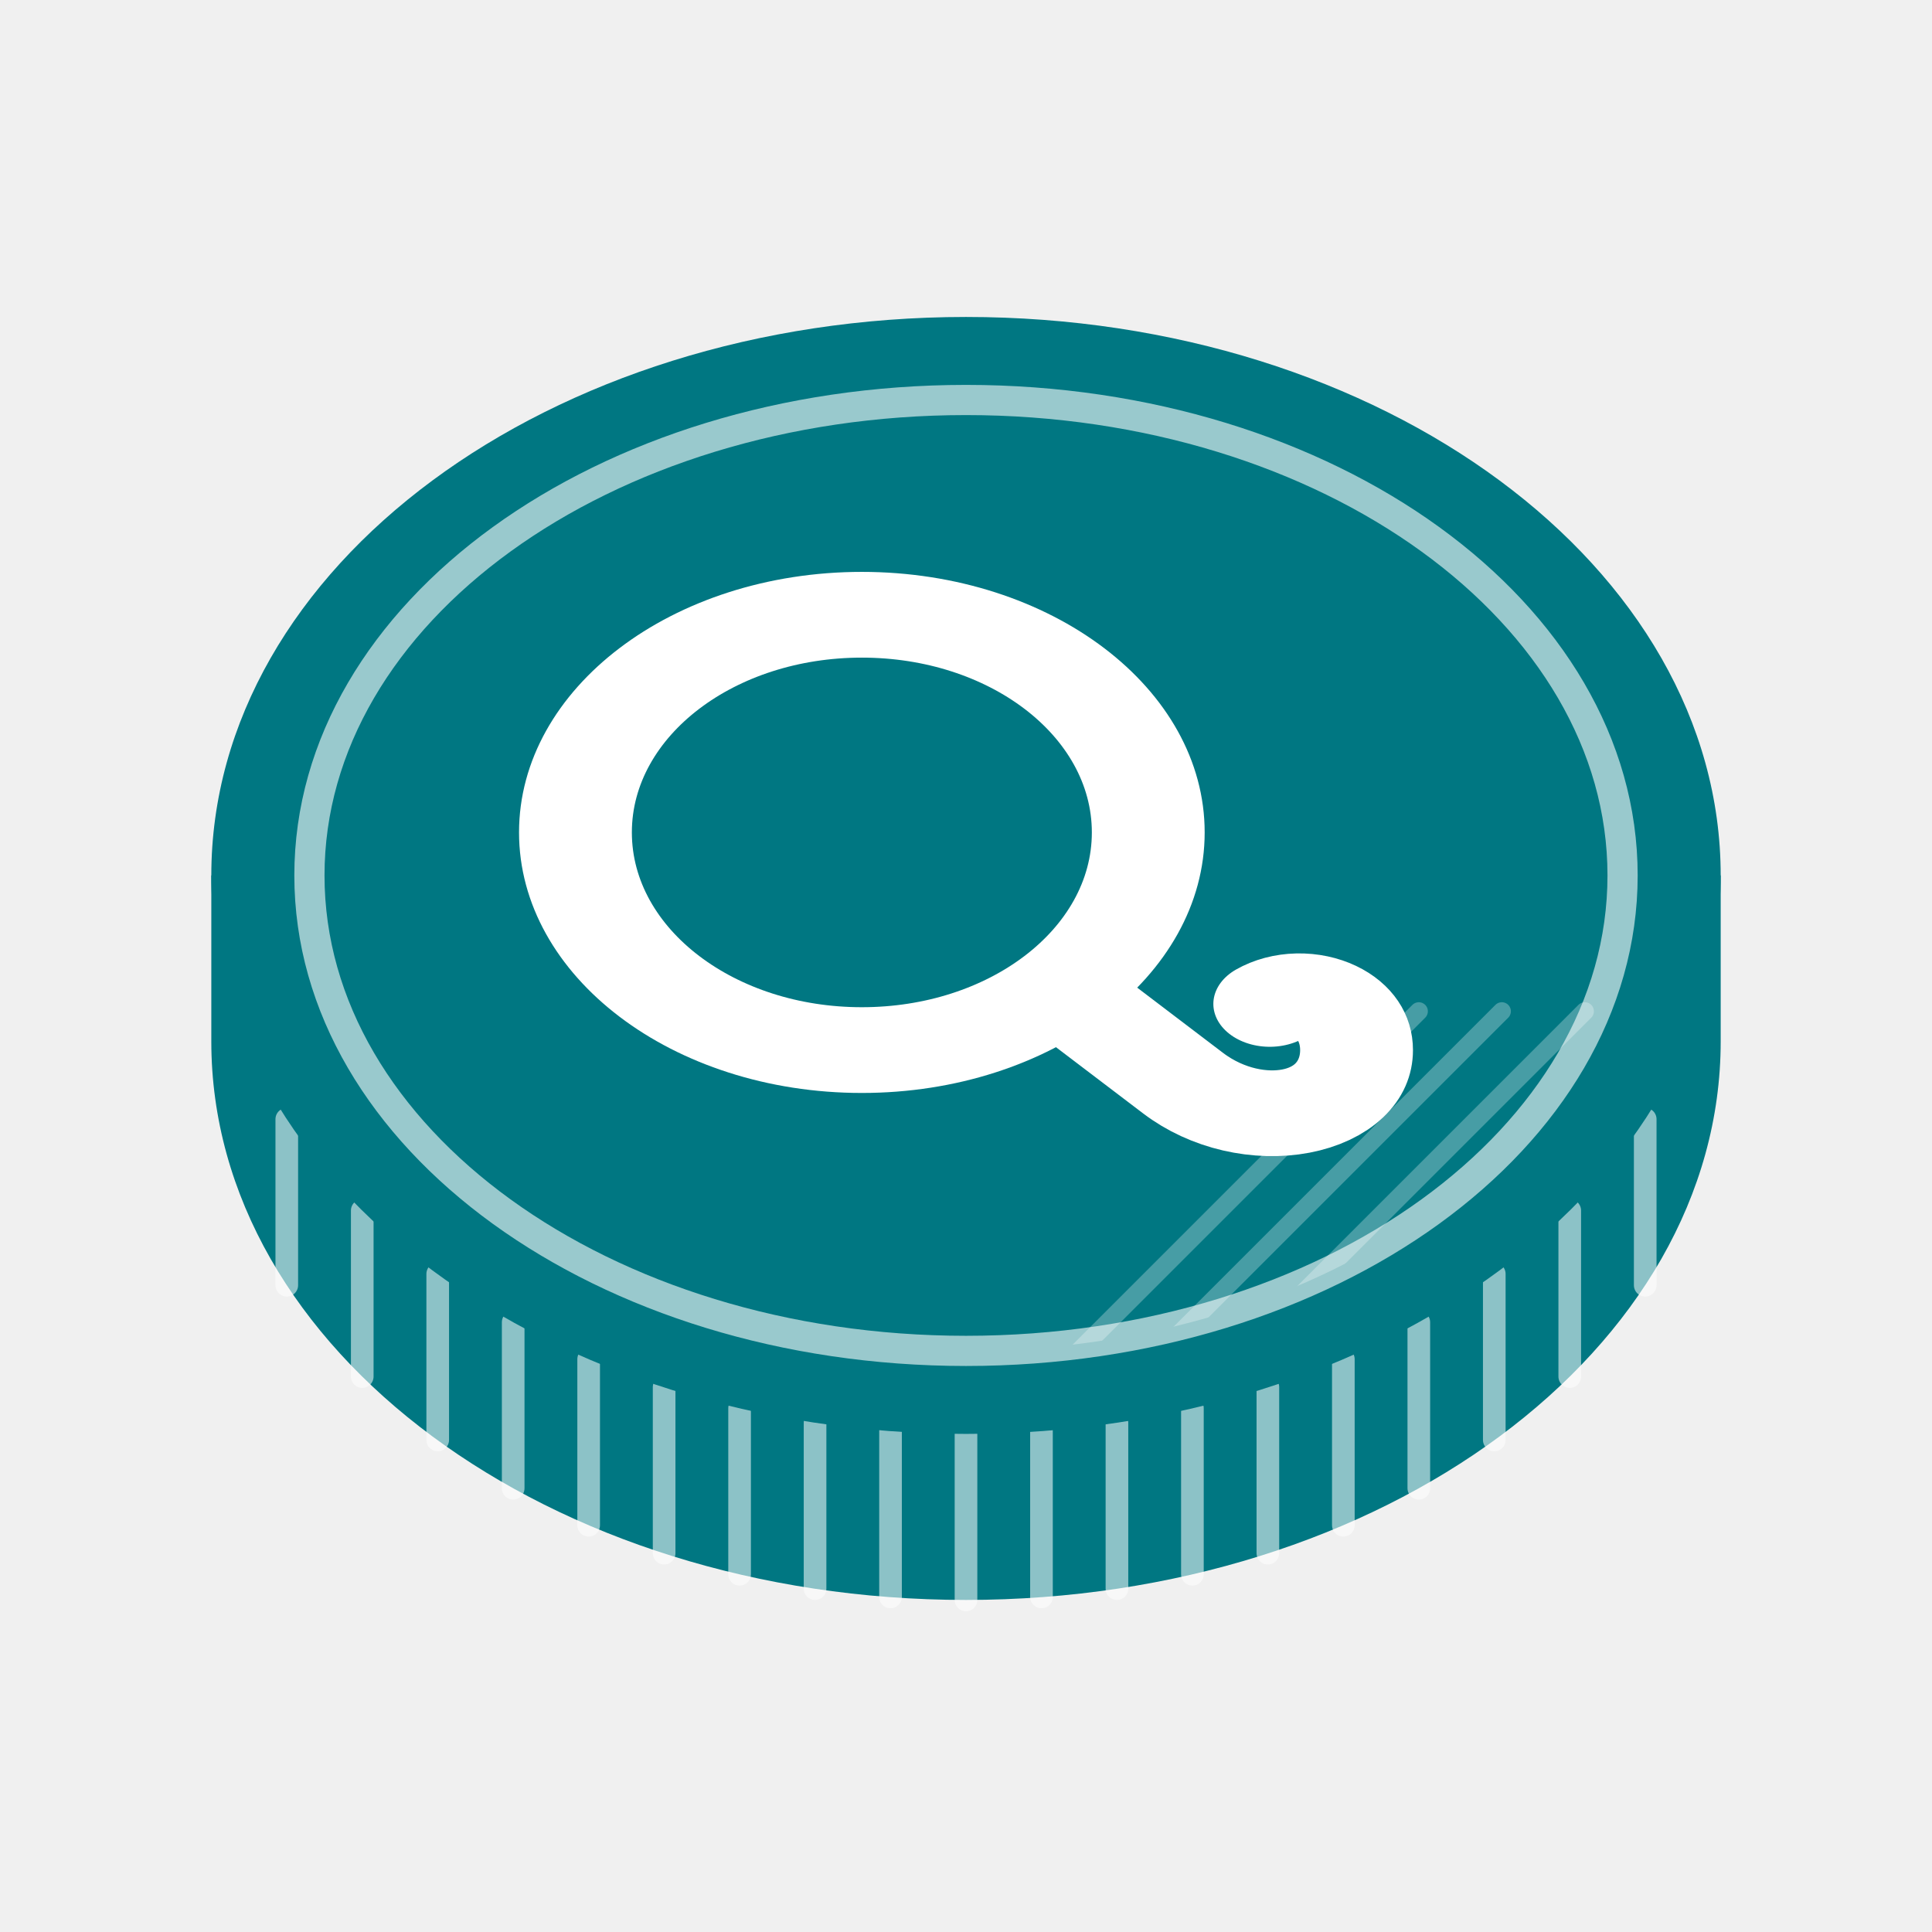
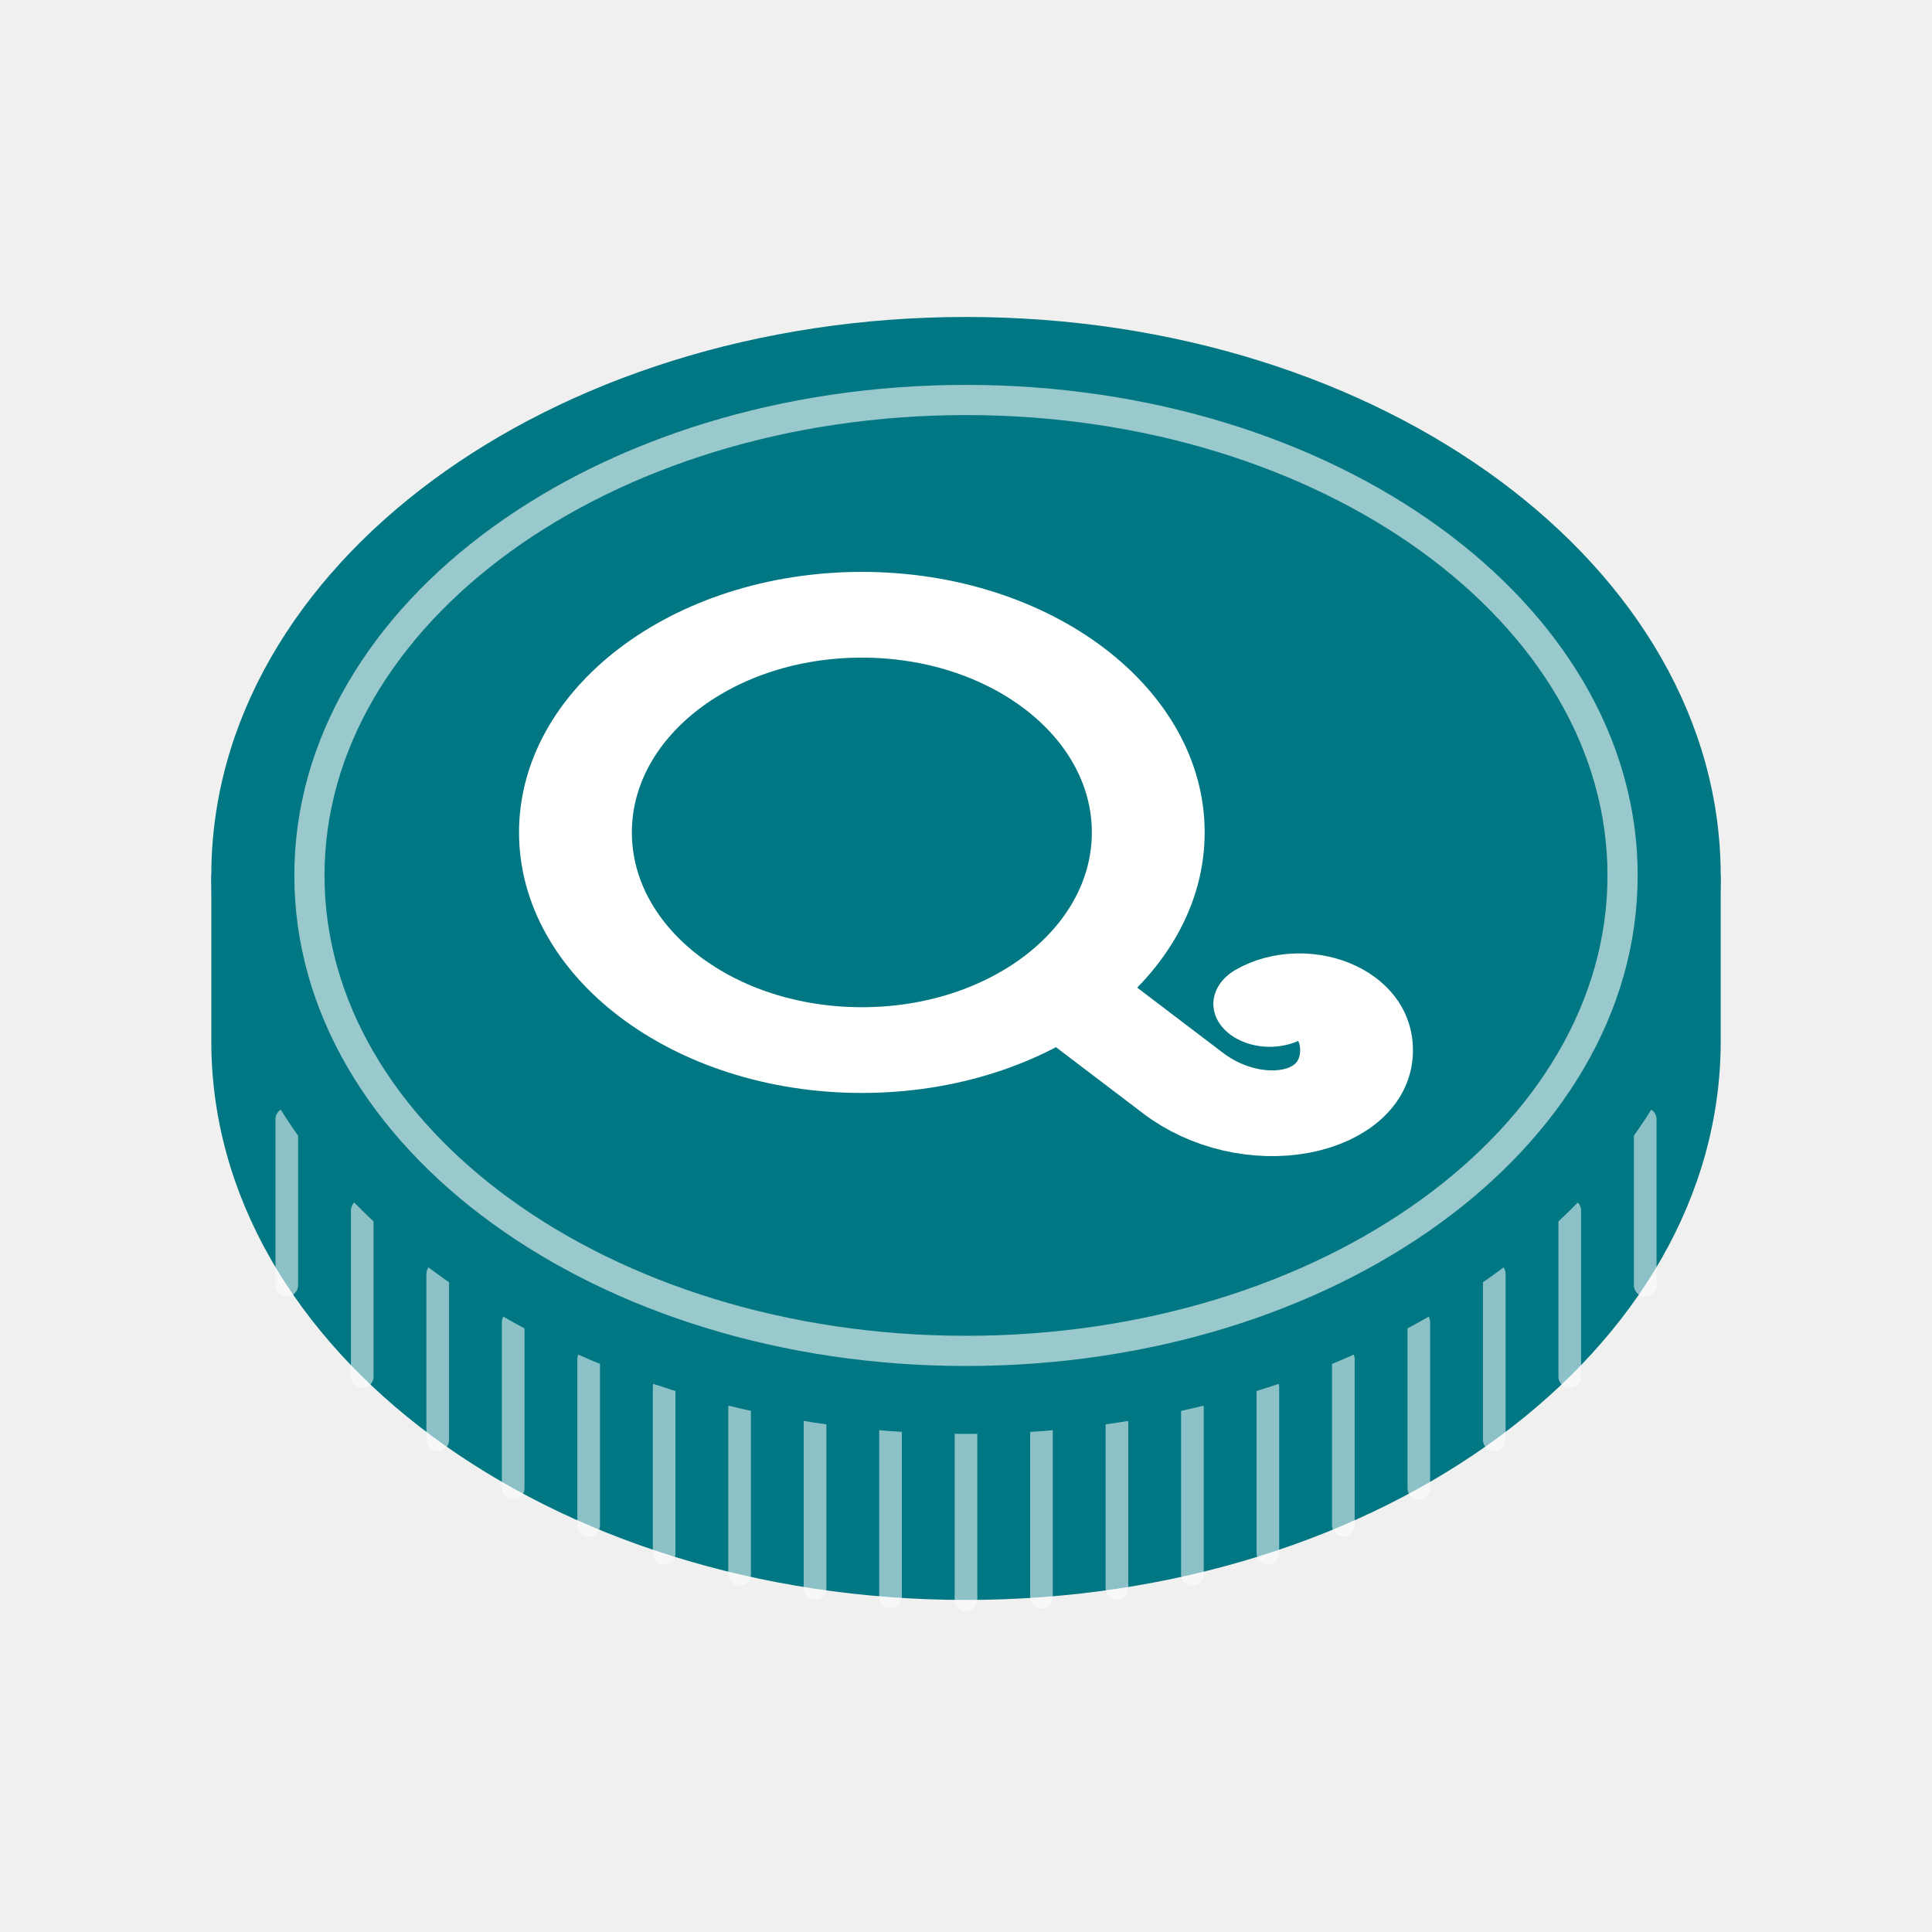
<svg xmlns="http://www.w3.org/2000/svg" viewBox="0 0 256 256" width="256" height="256" stroke-linecap="round" stroke-linejoin="round">
  <defs>
    <clipPath id="qs-inner2">
      <ellipse cx="128" cy="116" rx="87" ry="63" />
    </clipPath>
  </defs>
  <path d="M28 116 v22 A100 74 0 0 0 228 138 v-22Z" fill="#007782" />
  <g stroke="#fff" stroke-width="3" opacity=".55" fill="none">
    <line x1="38" y1="148.3" x2="38" y2="170.3" />
    <line x1="48" y1="160.4" x2="48" y2="182.4" />
    <line x1="58" y1="168.8" x2="58" y2="190.8" />
    <line x1="68" y1="175.2" x2="68" y2="197.2" />
    <line x1="78" y1="180.1" x2="78" y2="202.1" />
    <line x1="88" y1="183.8" x2="88" y2="205.8" />
    <line x1="98" y1="186.6" x2="98" y2="208.6" />
    <line x1="108" y1="188.5" x2="108" y2="210.5" />
    <line x1="118" y1="189.6" x2="118" y2="211.6" />
    <line x1="128" y1="190.0" x2="128" y2="212.0" />
    <line x1="138" y1="189.6" x2="138" y2="211.6" />
    <line x1="148" y1="188.5" x2="148" y2="210.5" />
    <line x1="158" y1="186.6" x2="158" y2="208.6" />
    <line x1="168" y1="183.8" x2="168" y2="205.8" />
    <line x1="178" y1="180.1" x2="178" y2="202.1" />
    <line x1="188" y1="175.2" x2="188" y2="197.2" />
    <line x1="198" y1="168.8" x2="198" y2="190.8" />
    <line x1="208" y1="160.4" x2="208" y2="182.4" />
    <line x1="218" y1="148.3" x2="218" y2="170.3" />
  </g>
  <ellipse cx="128" cy="116" rx="100" ry="74" fill="#007782" />
  <ellipse cx="128" cy="116" rx="87" ry="63" fill="none" stroke="#fff" stroke-width="4" opacity=".6" />
  <g clip-path="url(#qs-inner2)" stroke="#fff" stroke-width="2.4" opacity=".28" fill="none">
-     <line x1="126" y1="196" x2="188" y2="134" />
-     <line x1="137" y1="196" x2="199" y2="134" />
-     <line x1="148" y1="196" x2="210" y2="134" />
-     <line x1="159" y1="196" x2="221" y2="134" />
    <line x1="170" y1="196" x2="232" y2="134" />
    <line x1="181" y1="196" x2="243" y2="134" />
    <line x1="192" y1="196" x2="254" y2="134" />
    <line x1="203" y1="196" x2="265" y2="134" />
  </g>
  <g transform="translate(128 116) scale(1 .76) translate(-80.5 -78.8) scale(2.3)" fill="none" stroke="#fff" stroke-width="6.5">
    <circle cx="29" cy="31" r="16.5" />
    <path d="M40.5 43 L47.5 50 C 51.5 54, 57.5 52.5, 57.5 47.5 C 57.5 44, 54.5 42.5, 52.5 44" />
  </g>
</svg>
